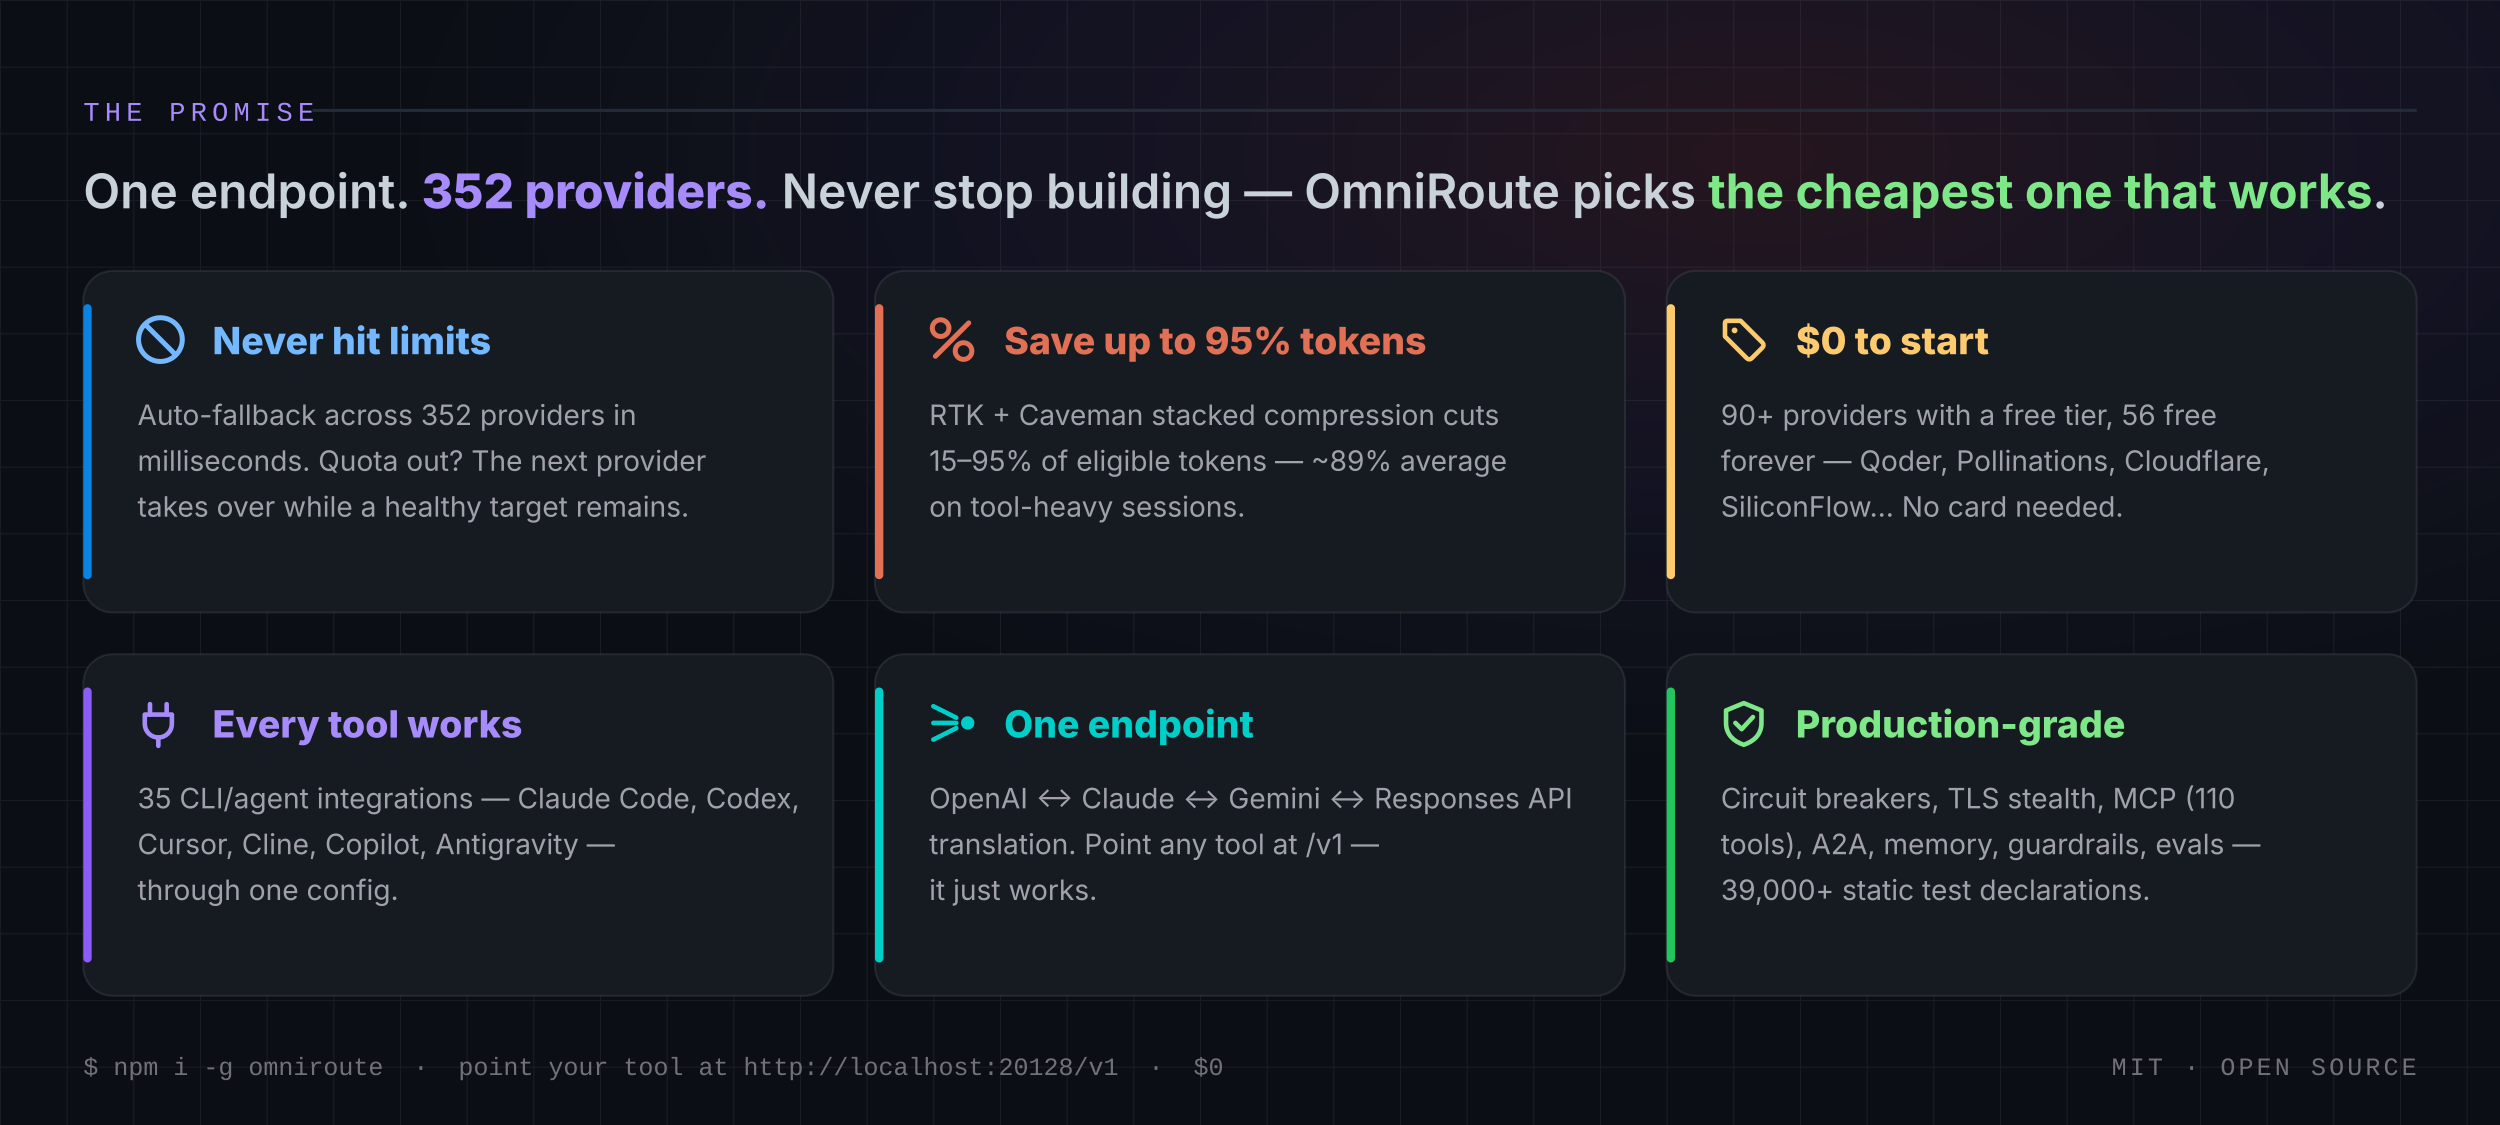
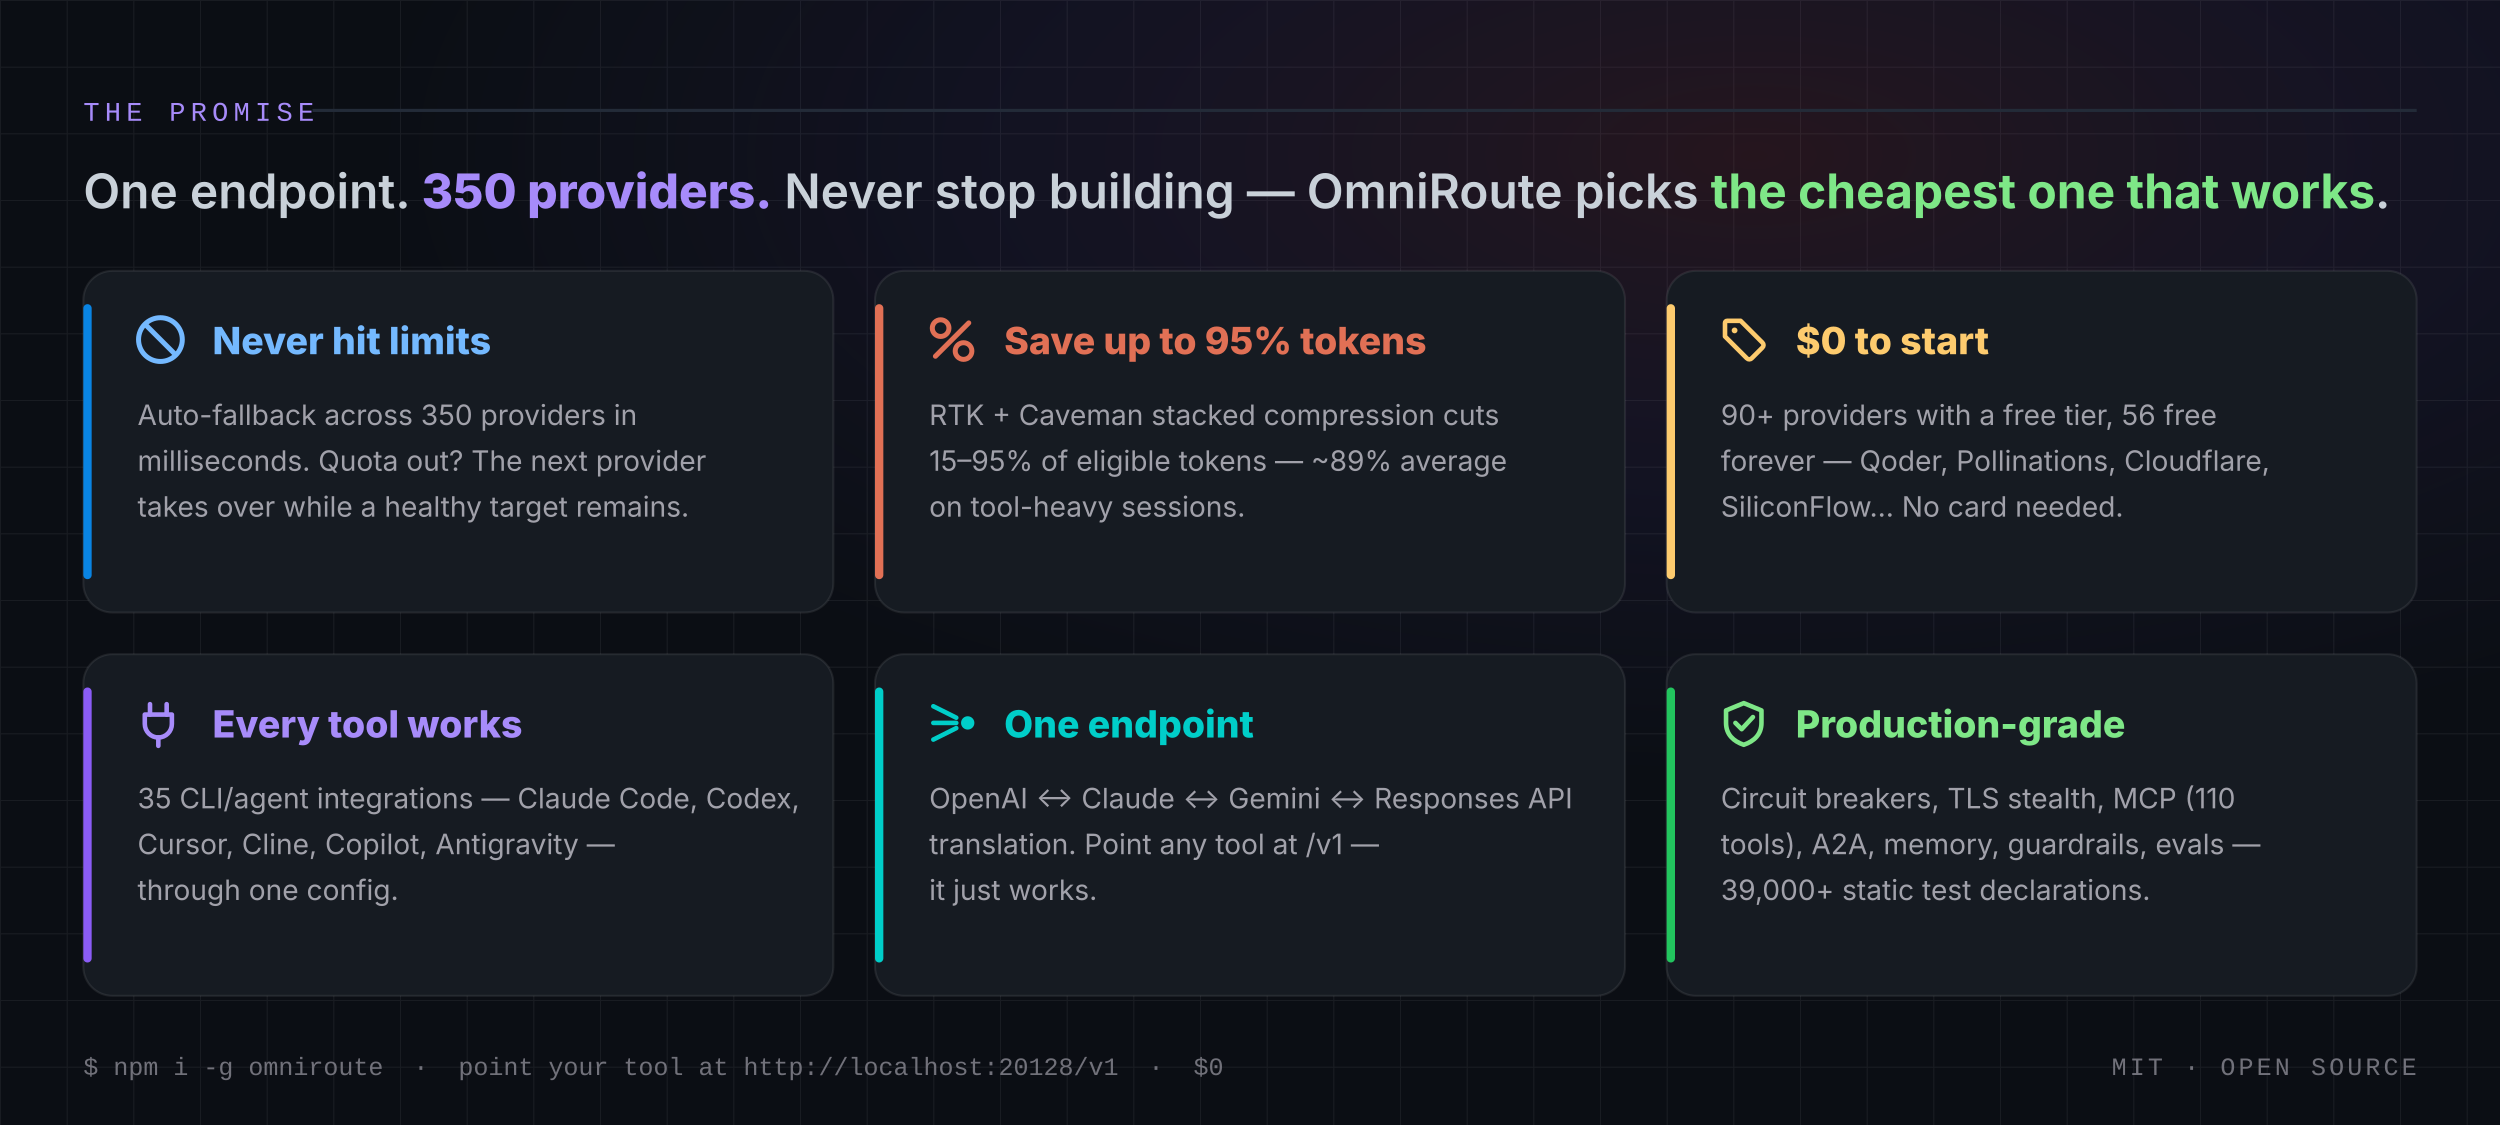
- <svg xmlns="http://www.w3.org/2000/svg" viewBox="0 0 1200 540" role="img" aria-label="The OmniRoute promise: one endpoint and 352 providers. Six pillars. Resilient fallback: automatic routing continues while another healthy target is available. Save up to 95 percent of eligible tokens: RTK plus Caveman stacked compression averages about 89 percent on tool-heavy sessions. Zero dollars to start: 90+ providers with a free tier and 56 recurring or keyless free-forever providers. Every tool works: 35 CLI and agent integration records, including Claude Code, Codex, Cursor, Cline, Copilot and Antigravity, through one config. One endpoint: OpenAI, Claude, Gemini and Responses API translation at /v1. Production controls: circuit breakers, TLS stealth, MCP with 110 tools, A2A, memory, guardrails, evals, and 39,000+ static test declarations across 5,100+ tracked test files.">
+ <svg xmlns="http://www.w3.org/2000/svg" viewBox="0 0 1200 540" role="img" aria-label="The OmniRoute promise: one endpoint and 350 providers. Six pillars. Resilient fallback: automatic routing continues while another healthy target is available. Save up to 95 percent of eligible tokens: RTK plus Caveman stacked compression averages about 89 percent on tool-heavy sessions. Zero dollars to start: 90+ providers with a free tier and 56 recurring or keyless free-forever providers. Every tool works: 35 CLI and agent integration records, including Claude Code, Codex, Cursor, Cline, Copilot and Antigravity, through one config. One endpoint: OpenAI, Claude, Gemini and Responses API translation at /v1. Production controls: circuit breakers, TLS stealth, MCP with 110 tools, A2A, memory, guardrails, evals, and 39,000+ static test declarations across 5,100+ tracked test files.">
  <defs>
    <pattern id="gridPaperP" width="32" height="32" patternUnits="userSpaceOnUse">
      <path d="M 32 0 L 0 0 0 32" fill="none" stroke="#ffffff" stroke-opacity="0.06" stroke-width="1" />
    </pattern>
    <radialGradient id="bgGlowP" cx="70%" cy="14%" r="55%">
      <stop offset="0%" stop-color="#e54d5e" stop-opacity="0.12" />
      <stop offset="55%" stop-color="#8b5cf6" stop-opacity="0.06" />
      <stop offset="100%" stop-color="#6366f1" stop-opacity="0" />
    </radialGradient>
  </defs>
  <rect width="1200" height="540" fill="#0b0e14" />
  <rect width="1200" height="540" fill="url(#gridPaperP)" />
  <rect width="1200" height="540" fill="url(#bgGlowP)" />
  <g>
    <text x="40" y="58" font-family="Consolas, 'Courier New', monospace" font-size="13" letter-spacing="2.5" fill="#a78bfa">THE PROMISE</text>
    <line x1="150" y1="53" x2="1160" y2="53" stroke="#232b38" stroke-width="1.5" />
  </g>
  <g>
-     <text x="40" y="100" font-family="Inter, 'Segoe UI', Arial, Helvetica, system-ui, sans-serif" font-size="23" font-weight="600" fill="#c9d1d9">One endpoint. <tspan fill="#a78bfa" font-weight="800">352 providers.</tspan> Never stop building — OmniRoute picks <tspan fill="#7ee787" font-weight="700">the cheapest one that works</tspan>.</text>
+     <text x="40" y="100" font-family="Inter, 'Segoe UI', Arial, Helvetica, system-ui, sans-serif" font-size="23" font-weight="600" fill="#c9d1d9">One endpoint. <tspan fill="#a78bfa" font-weight="800">350 providers.</tspan> Never stop building — OmniRoute picks <tspan fill="#7ee787" font-weight="700">the cheapest one that works</tspan>.</text>
  </g>
  <g font-family="Inter, 'Segoe UI', Arial, Helvetica, system-ui, sans-serif">
    <g>
      <rect x="40" y="130" width="360" height="164" rx="14" fill="#161b22" stroke="#ffffff" stroke-opacity="0.08" stroke-width="1" />
      <rect x="40" y="130" width="360" height="164" rx="14" fill="none" stroke="#74b9ff" stroke-width="1.5" opacity="0">
        <animate attributeName="opacity" values="0;0.9;0;0" keyTimes="0;0.055;0.12;1" dur="12s" begin="3s" repeatCount="indefinite" />
      </rect>
      <rect x="40" y="146" width="4" height="132" rx="2" fill="#0984e3" />
      <g transform="translate(66,152)" stroke="#74b9ff" stroke-width="2.4" fill="none" stroke-linecap="round">
        <circle cx="11" cy="11" r="10.5" />
        <line x1="3.9" y1="3.9" x2="18.1" y2="18.1" />
      </g>
      <text x="102" y="170" font-size="18" font-weight="800" fill="#74b9ff">Never hit limits</text>
-       <text x="66" y="204" font-size="13.5" fill="#a1a1aa">Auto-fallback across 352 providers in</text>
+       <text x="66" y="204" font-size="13.5" fill="#a1a1aa">Auto-fallback across 350 providers in</text>
      <text x="66" y="226" font-size="13.5" fill="#a1a1aa">milliseconds. Quota out? The next provider</text>
      <text x="66" y="248" font-size="13.5" fill="#a1a1aa">takes over while a healthy target remains.</text>
    </g>
    <g>
      <rect x="420" y="130" width="360" height="164" rx="14" fill="#161b22" stroke="#ffffff" stroke-opacity="0.08" stroke-width="1" />
      <rect x="420" y="130" width="360" height="164" rx="14" fill="none" stroke="#e17055" stroke-width="1.5" opacity="0">
        <animate attributeName="opacity" values="0;0;0.9;0;0" keyTimes="0;0.167;0.222;0.287;1" dur="12s" begin="3s" repeatCount="indefinite" />
      </rect>
      <rect x="420" y="146" width="4" height="132" rx="2" fill="#e17055" />
      <g transform="translate(446,152)" stroke="#e17055" stroke-width="2.4" fill="none" stroke-linecap="round">
        <circle cx="5.5" cy="5.5" r="4" />
        <circle cx="16.5" cy="16.5" r="4" />
        <line x1="19" y1="3" x2="3" y2="19" />
      </g>
      <text x="482" y="170" font-size="18" font-weight="800" fill="#e17055">Save up to 95% tokens</text>
      <text x="446" y="204" font-size="13.5" fill="#a1a1aa">RTK + Caveman stacked compression cuts</text>
      <text x="446" y="226" font-size="13.5" fill="#a1a1aa">15–95% of eligible tokens — ~89% average</text>
      <text x="446" y="248" font-size="13.5" fill="#a1a1aa">on tool-heavy sessions.</text>
    </g>
    <g>
      <rect x="800" y="130" width="360" height="164" rx="14" fill="#161b22" stroke="#ffffff" stroke-opacity="0.08" stroke-width="1" />
      <rect x="800" y="130" width="360" height="164" rx="14" fill="none" stroke="#fdcb6e" stroke-width="1.5" opacity="0">
        <animate attributeName="opacity" values="0;0;0.9;0;0" keyTimes="0;0.334;0.389;0.454;1" dur="12s" begin="3s" repeatCount="indefinite" />
      </rect>
      <rect x="800" y="146" width="4" height="132" rx="2" fill="#fdcb6e" />
      <g transform="translate(826,152)" stroke="#fdcb6e" stroke-width="2.2" fill="none" stroke-linecap="round" stroke-linejoin="round">
        <path d="M 2,9.5 L 2,3 A 1,1 0 0 1 3,2 L 9.5,2 L 20,12.5 A 1.6,1.6 0 0 1 20,14.8 L 14.8,20 A 1.6,1.6 0 0 1 12.5,20 Z" />
        <circle cx="6.6" cy="6.6" r="1.4" fill="#fdcb6e" stroke="none" />
      </g>
      <text x="862" y="170" font-size="18" font-weight="800" fill="#fdcb6e">$0 to start</text>
      <text x="826" y="204" font-size="13.5" fill="#a1a1aa">90+ providers with a free tier, 56 free</text>
      <text x="826" y="226" font-size="13.5" fill="#a1a1aa">forever — Qoder, Pollinations, Cloudflare,</text>
      <text x="826" y="248" font-size="13.5" fill="#a1a1aa">SiliconFlow… No card needed.</text>
    </g>
    <g>
      <rect x="40" y="314" width="360" height="164" rx="14" fill="#161b22" stroke="#ffffff" stroke-opacity="0.08" stroke-width="1" />
      <rect x="40" y="314" width="360" height="164" rx="14" fill="none" stroke="#a78bfa" stroke-width="1.5" opacity="0">
        <animate attributeName="opacity" values="0;0;0.9;0;0" keyTimes="0;0.5;0.555;0.62;1" dur="12s" begin="3s" repeatCount="indefinite" />
      </rect>
      <rect x="40" y="330" width="4" height="132" rx="2" fill="#8b5cf6" />
      <g transform="translate(66,336)" stroke="#a78bfa" stroke-width="2.2" fill="none" stroke-linecap="round" stroke-linejoin="round">
        <path d="M 6,2 L 6,7 M 14,2 L 14,7" />
        <path d="M 3.5,7 L 16.5,7 L 16.5,11.5 A 6.5,6.5 0 0 1 10,18 A 6.5,6.5 0 0 1 3.5,11.5 Z" />
        <path d="M 10,18 L 10,22" />
      </g>
      <text x="102" y="354" font-size="18" font-weight="800" fill="#a78bfa">Every tool works</text>
      <text x="66" y="388" font-size="13.5" fill="#a1a1aa">35 CLI/agent integrations — Claude Code, Codex,</text>
      <text x="66" y="410" font-size="13.5" fill="#a1a1aa">Cursor, Cline, Copilot, Antigravity —</text>
      <text x="66" y="432" font-size="13.5" fill="#a1a1aa">through one config.</text>
    </g>
    <g>
      <rect x="420" y="314" width="360" height="164" rx="14" fill="#161b22" stroke="#ffffff" stroke-opacity="0.08" stroke-width="1" />
      <rect x="420" y="314" width="360" height="164" rx="14" fill="none" stroke="#00cec9" stroke-width="1.5" opacity="0">
        <animate attributeName="opacity" values="0;0;0.9;0;0" keyTimes="0;0.667;0.722;0.787;1" dur="12s" begin="3s" repeatCount="indefinite" />
      </rect>
      <rect x="420" y="330" width="4" height="132" rx="2" fill="#00cec9" />
      <g transform="translate(446,336)" stroke="#00cec9" stroke-width="2.2" fill="none" stroke-linecap="round">
        <path d="M 2,3 L 13,8.5 M 2,11 L 13,11 M 2,19 L 13,13.5" />
        <circle cx="18.5" cy="11" r="3.2" fill="#00cec9" stroke="none" />
      </g>
      <text x="482" y="354" font-size="18" font-weight="800" fill="#00cec9">One endpoint</text>
      <text x="446" y="388" font-size="13.5" fill="#a1a1aa">OpenAI ↔ Claude ↔ Gemini ↔ Responses API</text>
      <text x="446" y="410" font-size="13.5" fill="#a1a1aa">translation. Point any tool at /v1 —</text>
      <text x="446" y="432" font-size="13.5" fill="#a1a1aa">it just works.</text>
    </g>
    <g>
      <rect x="800" y="314" width="360" height="164" rx="14" fill="#161b22" stroke="#ffffff" stroke-opacity="0.08" stroke-width="1" />
      <rect x="800" y="314" width="360" height="164" rx="14" fill="none" stroke="#7ee787" stroke-width="1.5" opacity="0">
        <animate attributeName="opacity" values="0;0;0.9;0;0" keyTimes="0;0.834;0.889;0.954;1" dur="12s" begin="3s" repeatCount="indefinite" />
      </rect>
      <rect x="800" y="330" width="4" height="132" rx="2" fill="#22c55e" />
      <g transform="translate(826,336)" stroke="#7ee787" stroke-width="2.2" fill="none" stroke-linecap="round" stroke-linejoin="round">
        <path d="M 11,1.5 L 19.5,5 L 19.5,11 C 19.5,16.5 16,19.8 11,21.5 C 6,19.8 2.5,16.5 2.5,11 L 2.5,5 Z" />
        <path d="M 7,11 L 10,14 L 15.4,8.2" />
      </g>
      <text x="862" y="354" font-size="18" font-weight="800" fill="#7ee787">Production-grade</text>
      <text x="826" y="388" font-size="13.5" fill="#a1a1aa">Circuit breakers, TLS stealth, MCP (110</text>
      <text x="826" y="410" font-size="13.5" fill="#a1a1aa">tools), A2A, memory, guardrails, evals —</text>
      <text x="826" y="432" font-size="13.5" fill="#a1a1aa">39,000+ static test declarations.</text>
    </g>
  </g>
  <g>
    <text x="40" y="516" font-family="Consolas, 'Courier New', monospace" font-size="12" fill="#71717a">$ npm i -g omniroute  ·  point your tool at http://localhost:20128/v1  ·  $0</text>
    <text x="1160" y="516" text-anchor="end" font-family="Consolas, 'Courier New', monospace" font-size="12" letter-spacing="1.5" fill="#71717a">MIT · OPEN SOURCE</text>
  </g>
</svg>
